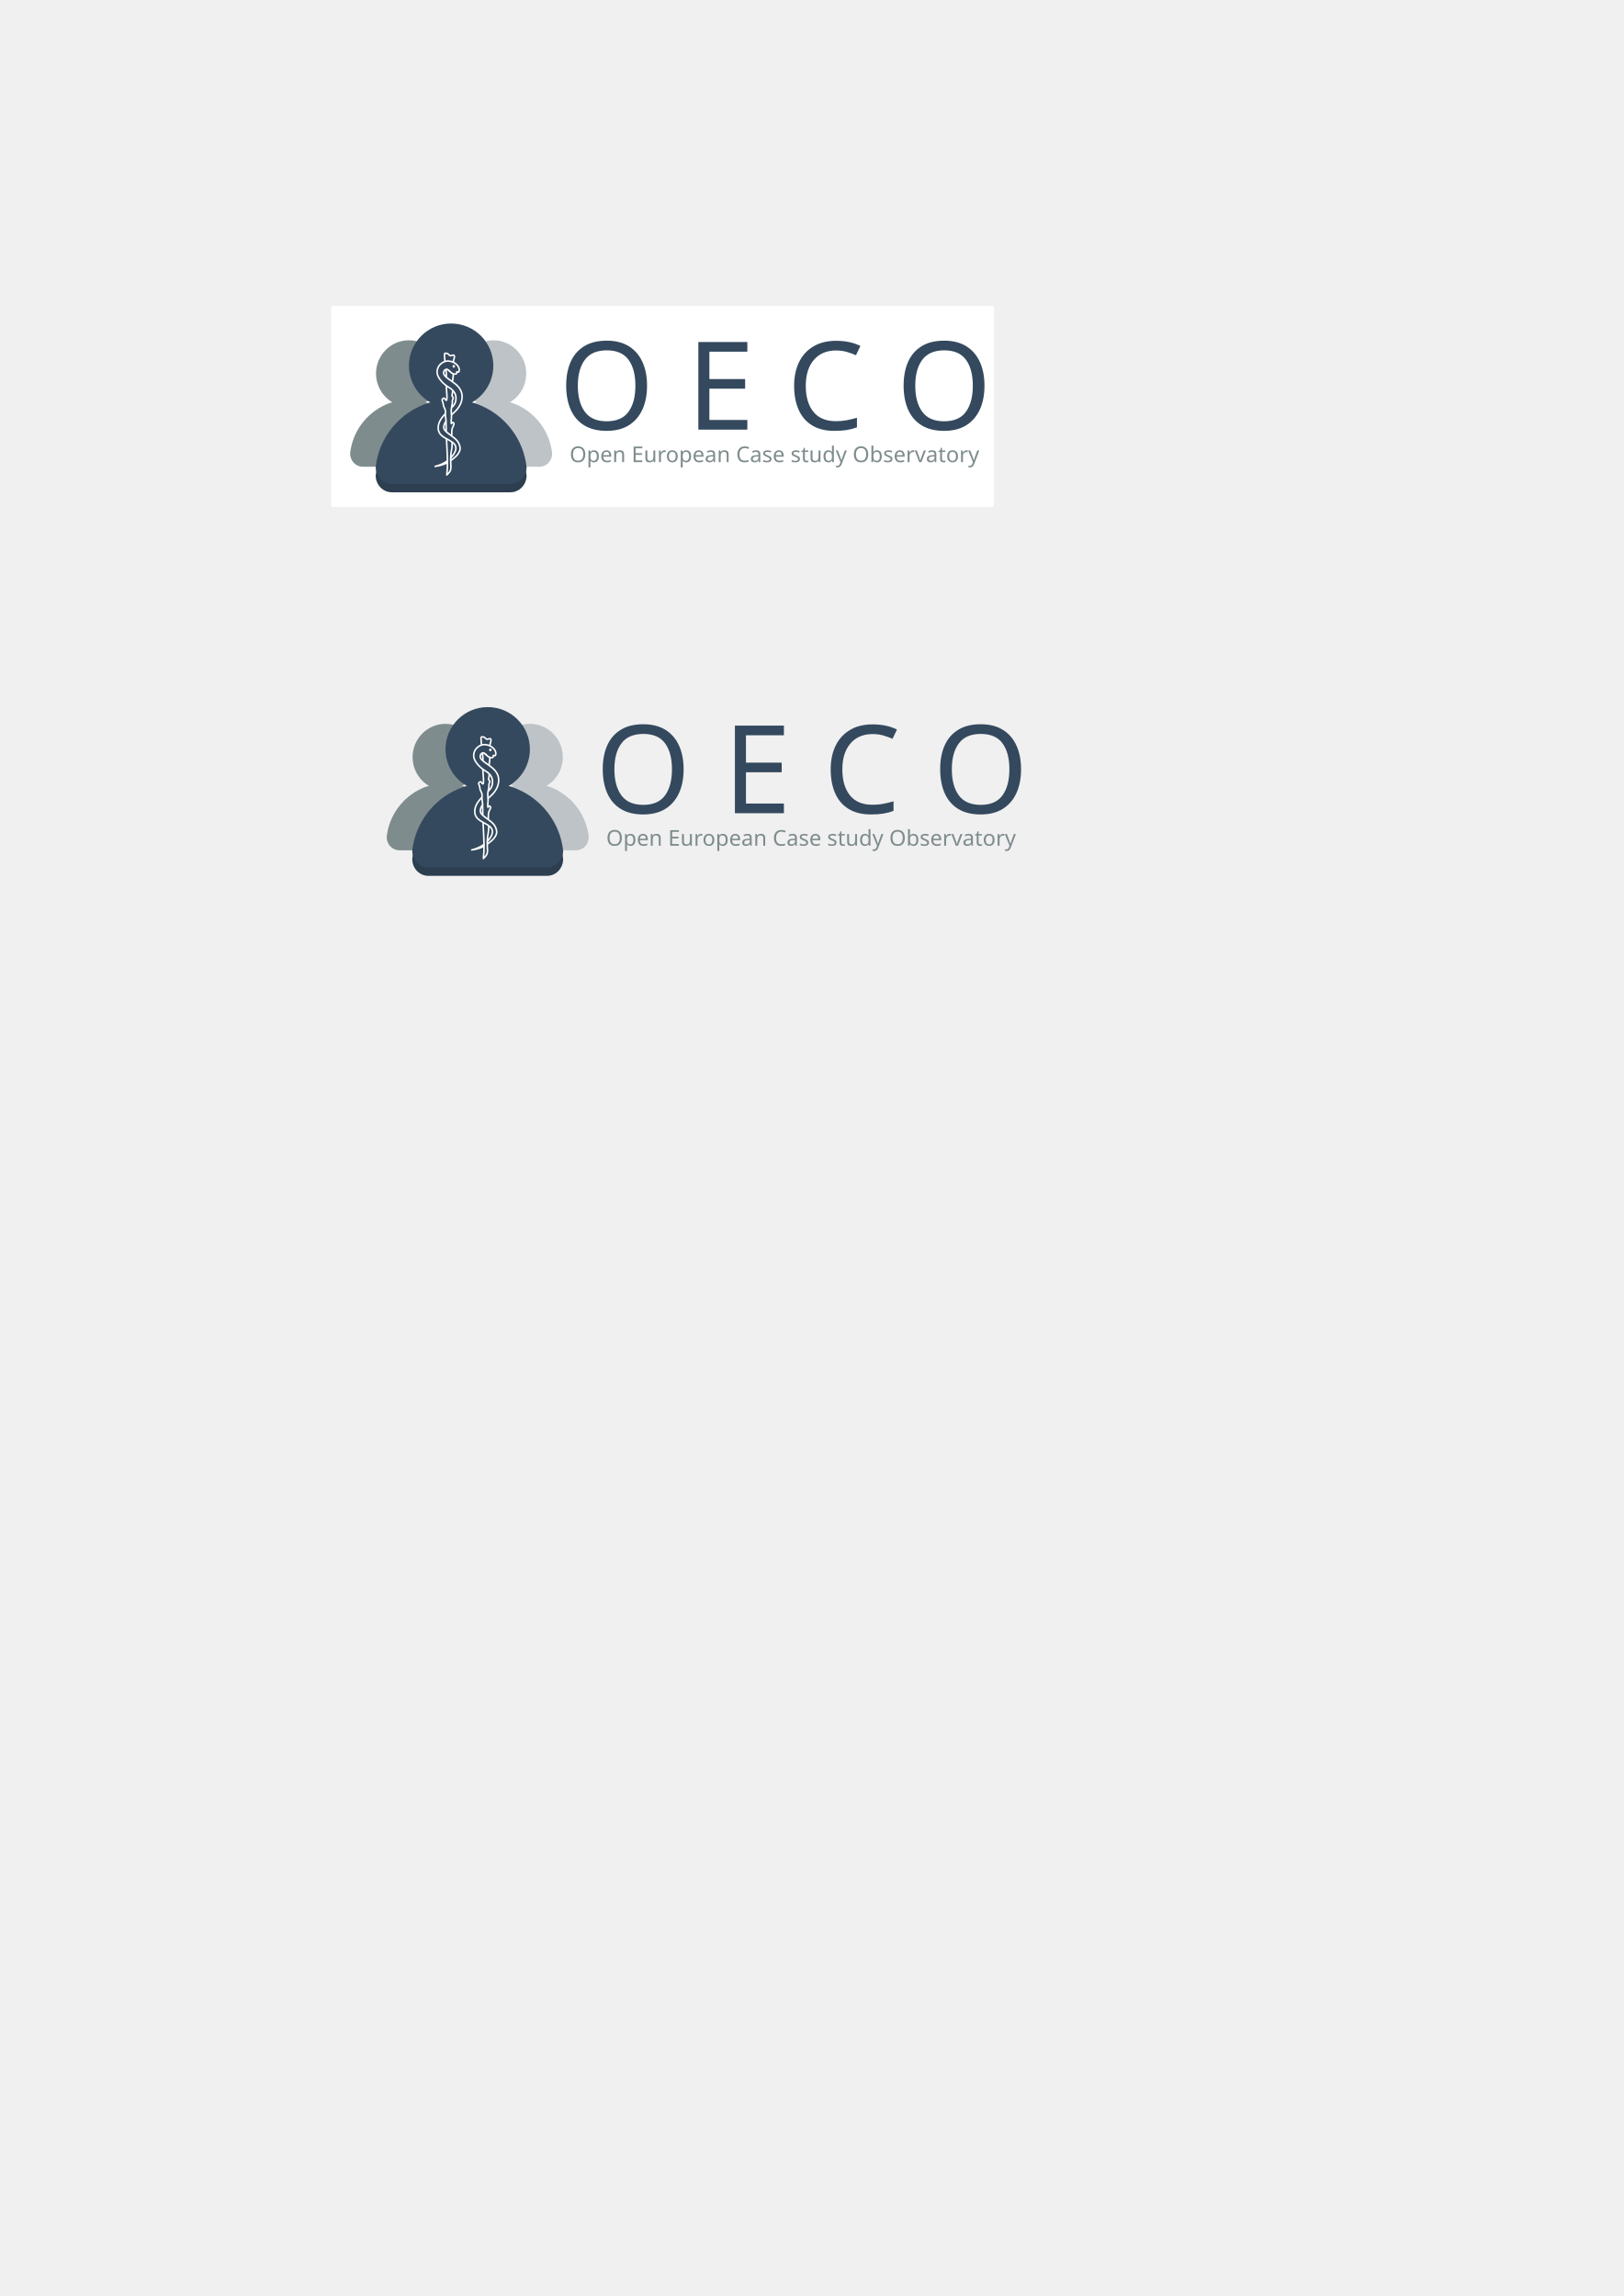
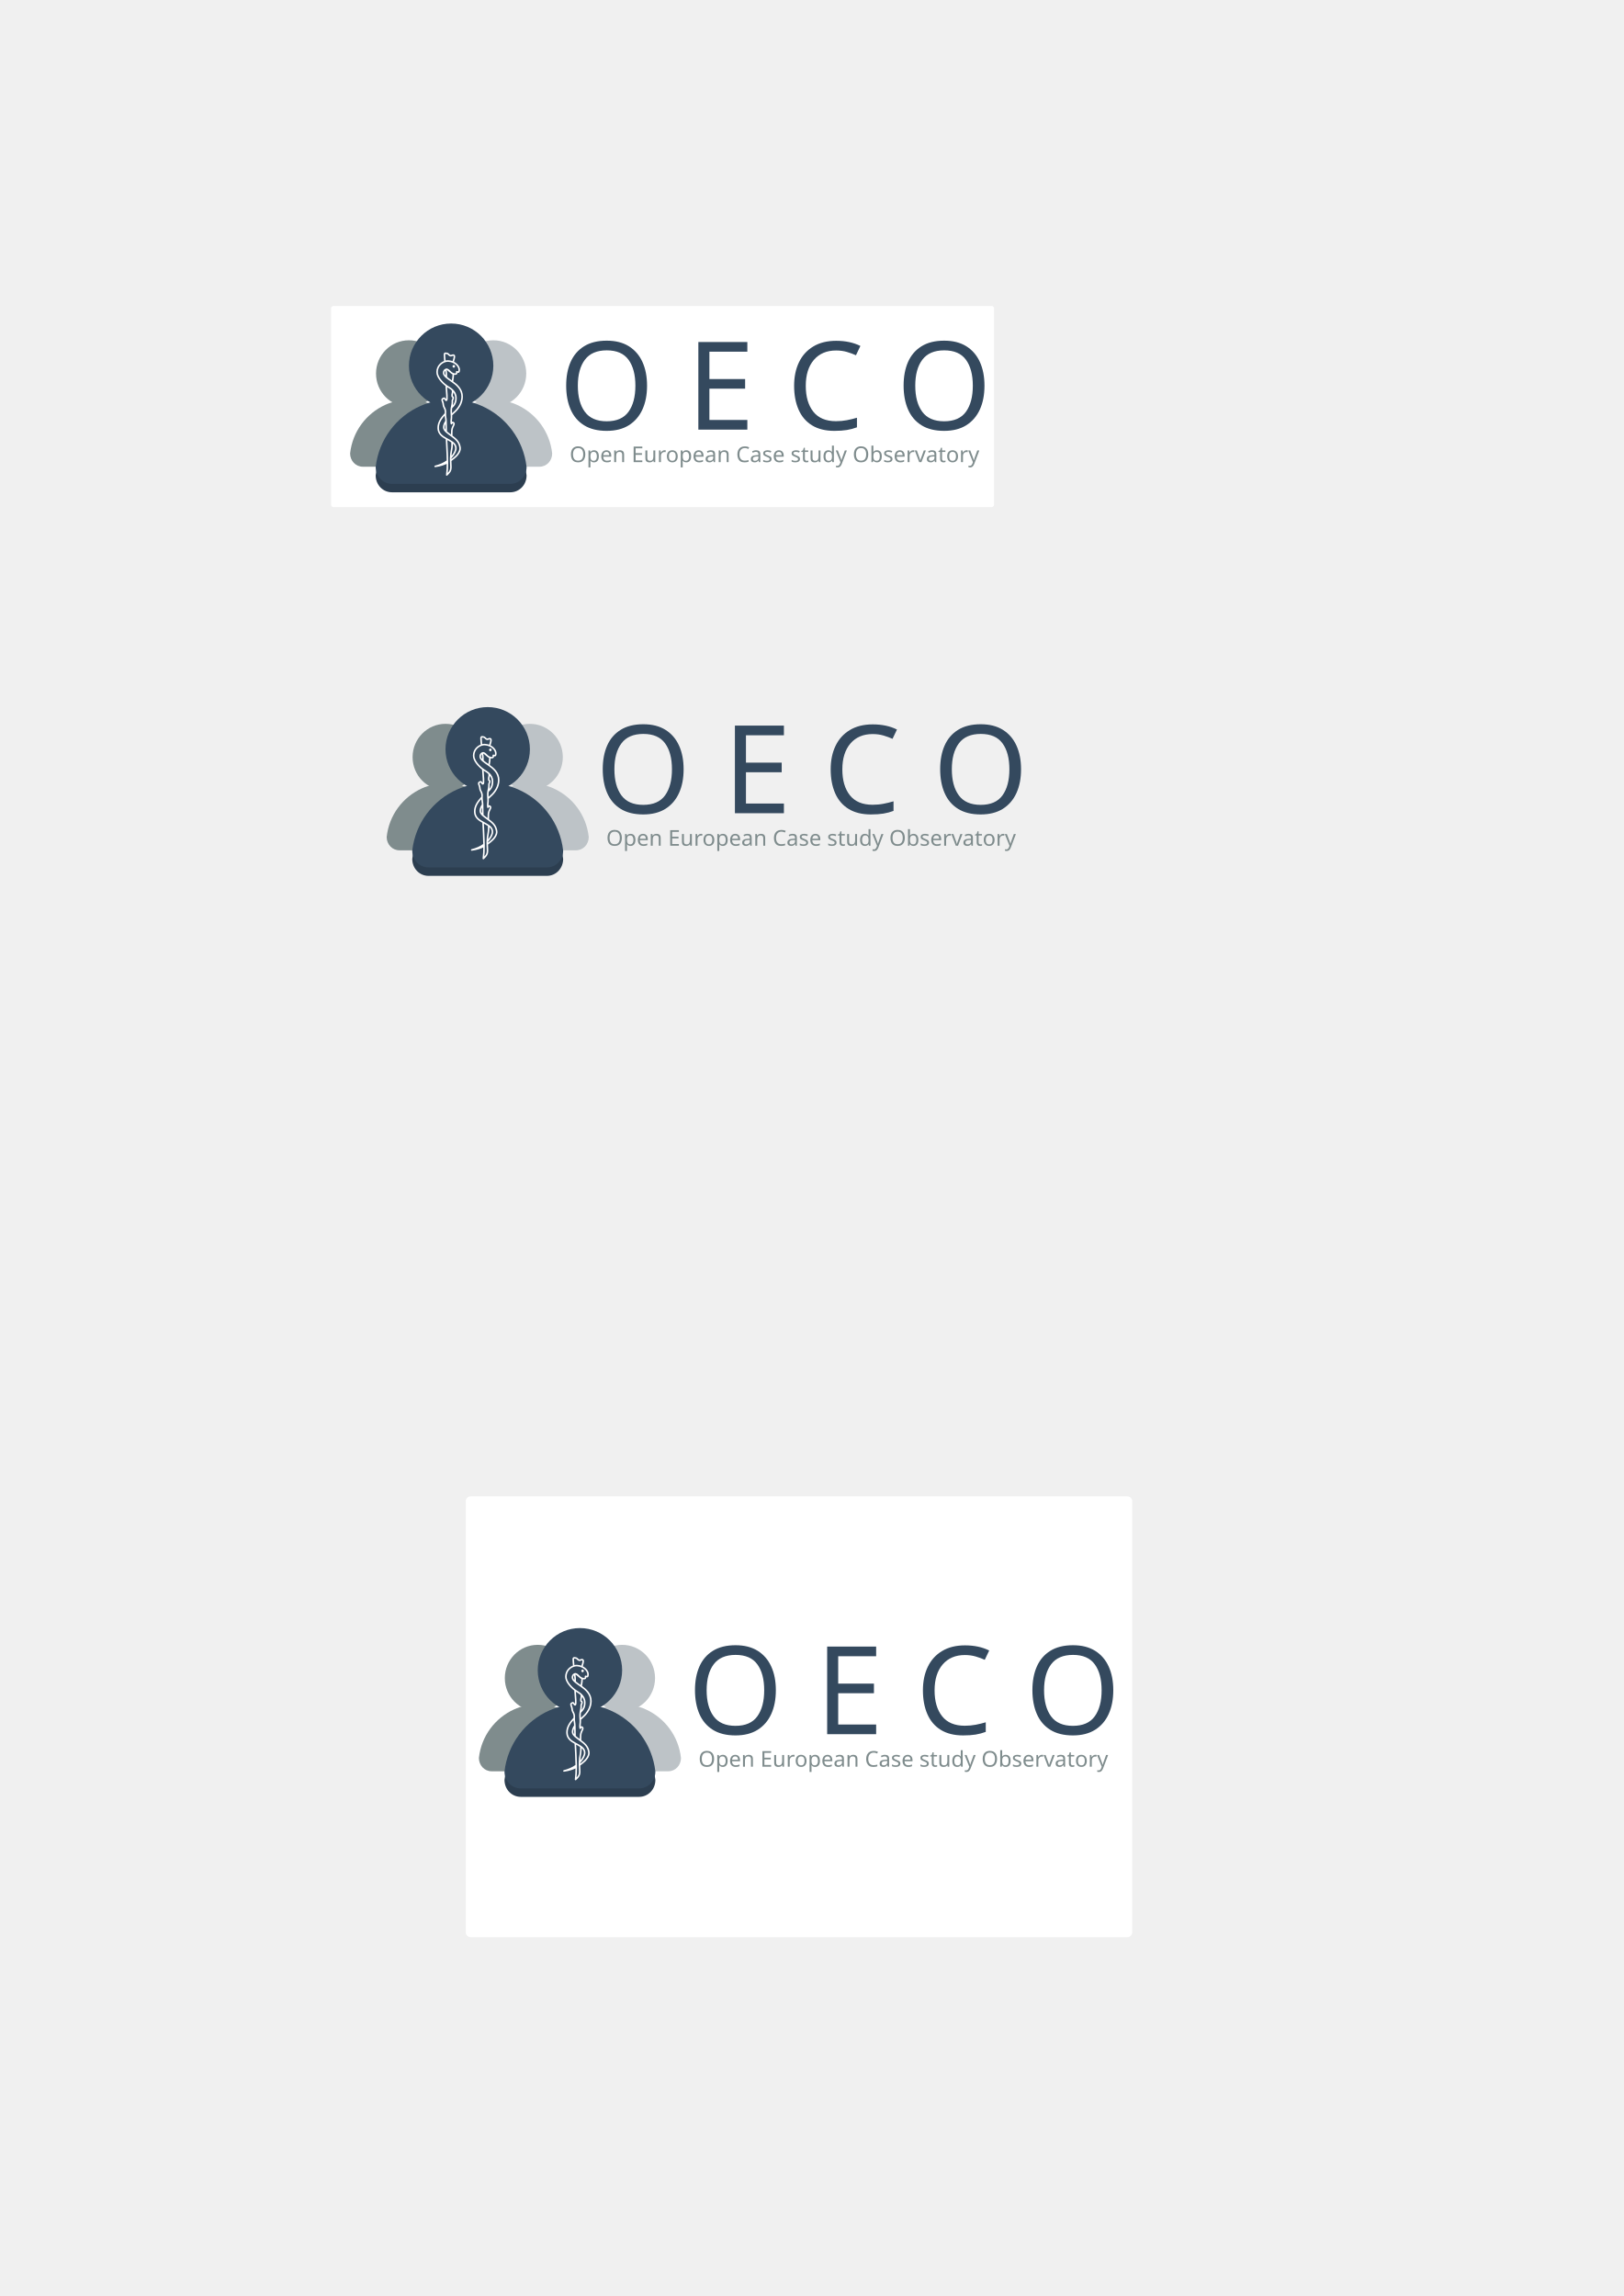
- <svg xmlns="http://www.w3.org/2000/svg" width="210mm" height="297mm" viewBox="0 0 744.094 1052.362" id="svg2" version="1.1">
+ <svg xmlns="http://www.w3.org/2000/svg" version="1.1" id="svg2" viewBox="0 0 744.094 1052.362" height="297mm" width="210mm">
  <defs id="defs4">
-     <rect x="-26.318" y="7.382" width="559.775" height="274.104" id="rect878" />
-     <marker orient="auto" refY="0.0" refX="0.0" id="Arrow2Mstart" style="overflow:visible">
-       <path id="path4168" style="fill-rule:evenodd;stroke-width:0.625;stroke-linejoin:round;stroke:#000000;stroke-opacity:1;fill:#000000;fill-opacity:1" d="M 8.719,4.034 L -2.207,0.016 L 8.719,-4.002 C 6.973,-1.63 6.983,1.616 8.719,4.034 z " transform="scale(0.6) translate(0,0)" />
+     <rect id="rect878" height="274.104" width="559.775" y="7.382" x="-26.318" />
+     <marker style="overflow:visible" id="Arrow2Mstart" refX="0.0" refY="0.0" orient="auto">
+       <path transform="scale(0.6) translate(0,0)" d="M 8.719,4.034 L -2.207,0.016 L 8.719,-4.002 C 6.973,-1.63 6.983,1.616 8.719,4.034 z " style="fill-rule:evenodd;stroke-width:0.625;stroke-linejoin:round;stroke:#000000;stroke-opacity:1;fill:#000000;fill-opacity:1" id="path4168" />
    </marker>
-     <marker orient="auto" refY="0.0" refX="0.0" id="Arrow2Mend" style="overflow:visible;">
-       <path id="path4171" style="fill-rule:evenodd;stroke-width:0.625;stroke-linejoin:round;stroke:#000000;stroke-opacity:1;fill:#000000;fill-opacity:1" d="M 8.719,4.034 L -2.207,0.016 L 8.719,-4.002 C 6.973,-1.63 6.983,1.616 8.719,4.034 z " transform="scale(0.6) rotate(180) translate(0,0)" />
+     <marker style="overflow:visible;" id="Arrow2Mend" refX="0.0" refY="0.0" orient="auto">
+       <path transform="scale(0.6) rotate(180) translate(0,0)" d="M 8.719,4.034 L -2.207,0.016 L 8.719,-4.002 C 6.973,-1.63 6.983,1.616 8.719,4.034 z " style="fill-rule:evenodd;stroke-width:0.625;stroke-linejoin:round;stroke:#000000;stroke-opacity:1;fill:#000000;fill-opacity:1" id="path4171" />
    </marker>
  </defs>
  <g id="layer1">
-     <rect style="fill:#ffffff;stroke:#ffffff;stroke-width:2.16;stroke-linecap:round;stroke-linejoin:round" id="rect874" width="301.642" height="89.996" x="152.8" y="141.332" ry="0" rx="0" />
-     <g id="g4943" transform="matrix(3.868088,0,0,3.868088,160.3242,-3837.395)">
-       <g id="g4945" transform="matrix(0.77981,0,0,0.78862,2.9634,174.84)" style="fill:#bdc3c7">
-         <path id="path4947" transform="translate(6,1088.4)" d="M 17,4 A 5,5 0 1 1 7,4 5,5 0 1 1 17,4 Z" />
-         <path id="path4949" d="m 18,1096.4 c -1.277,0 -2.494,0.2 -3.594,0.7 -2.885,1.3 -4.978,4 -5.343,7.3 0,1.1 0.833,2 1.938,2 h 14 c 1.105,0 1.938,-0.9 1.938,-2 -0.366,-3.3 -2.459,-6 -5.344,-7.3 -1.1,-0.5 -2.317,-0.7 -3.594,-0.7 z" />
+     <rect ry="1.861" y="686.238" x="213.839" height="201.276" width="304.623" id="rect928" style="fill:#ffffff;fill-opacity:1;stroke:#ffffff;stroke-width:0.79;stroke-linecap:round;stroke-linejoin:round" />
+     <rect rx="0" ry="0" y="141.332" x="152.8" height="89.996" width="301.642" id="rect874" style="fill:#ffffff;stroke:#ffffff;stroke-width:2.16;stroke-linecap:round;stroke-linejoin:round" />
+     <g transform="matrix(3.868088,0,0,3.868088,160.3242,-3837.395)" id="g4943">
+       <g style="fill:#bdc3c7" transform="matrix(0.77981,0,0,0.78862,2.9634,174.84)" id="g4945">
+         <path d="M 17,4 A 5,5 0 1 1 7,4 5,5 0 1 1 17,4 Z" transform="translate(6,1088.4)" id="path4947" />
+         <path d="m 18,1096.4 c -1.277,0 -2.494,0.2 -3.594,0.7 -2.885,1.3 -4.978,4 -5.343,7.3 0,1.1 0.833,2 1.938,2 h 14 c 1.105,0 1.938,-0.9 1.938,-2 -0.366,-3.3 -2.459,-6 -5.344,-7.3 -1.1,-0.5 -2.317,-0.7 -3.594,-0.7 z" id="path4949" />
      </g>
-       <g id="g4951" transform="matrix(0.77981,0,0,0.78862,-7.0366,174.84)" style="fill:#7f8c8d">
-         <path id="path4953" transform="translate(6,1088.4)" d="M 17,4 A 5,5 0 1 1 7,4 5,5 0 1 1 17,4 Z" />
-         <path id="path4955" d="m 18,1096.4 c -1.277,0 -2.494,0.2 -3.594,0.7 -2.885,1.3 -4.978,4 -5.343,7.3 0,1.1 0.833,2 1.938,2 h 14 c 1.105,0 1.938,-0.9 1.938,-2 -0.366,-3.3 -2.459,-6 -5.344,-7.3 -1.1,-0.5 -2.317,-0.7 -3.594,-0.7 z" />
+       <g style="fill:#7f8c8d" transform="matrix(0.77981,0,0,0.78862,-7.0366,174.84)" id="g4951">
+         <path d="M 17,4 A 5,5 0 1 1 7,4 5,5 0 1 1 17,4 Z" transform="translate(6,1088.4)" id="path4953" />
+         <path d="m 18,1096.4 c -1.277,0 -2.494,0.2 -3.594,0.7 -2.885,1.3 -4.978,4 -5.343,7.3 0,1.1 0.833,2 1.938,2 h 14 c 1.105,0 1.938,-0.9 1.938,-2 -0.366,-3.3 -2.459,-6 -5.344,-7.3 -1.1,-0.5 -2.317,-0.7 -3.594,-0.7 z" id="path4955" />
      </g>
-       <path id="path4957" d="m 8.406,1041.1 c -2.886,1.3 -4.978,4 -5.344,7.3 0,1.1 0.833,2 1.938,2 h 14 c 1.105,0 1.938,-0.9 1.938,-2 -0.366,-3.3 -2.459,-6 -5.344,-7.3 -0.649,1.3 -2.011,2.3 -3.594,2.3 -1.583,0 -2.945,-1 -3.594,-2.3 z" style="fill:#2c3e50" />
-       <path id="path4959" transform="translate(0,1031.4)" d="M 17,4 A 5,5 0 1 1 7,4 5,5 0 1 1 17,4 Z" style="fill:#34495e" />
-       <path id="path4961" transform="translate(0,1028.4)" d="m 12,11 c -1.277,0 -2.494,0.269 -3.594,0.75 -2.886,1.262 -4.978,3.997 -5.344,7.25 0,1.105 0.833,2 1.938,2 h 14 c 1.105,0 1.938,-0.895 1.938,-2 C 20.572,15.747 18.479,13.012 15.594,11.75 14.494,11.269 13.277,11 12,11 Z" style="fill:#34495e" />
+       <path style="fill:#2c3e50" d="m 8.406,1041.1 c -2.886,1.3 -4.978,4 -5.344,7.3 0,1.1 0.833,2 1.938,2 h 14 c 1.105,0 1.938,-0.9 1.938,-2 -0.366,-3.3 -2.459,-6 -5.344,-7.3 -0.649,1.3 -2.011,2.3 -3.594,2.3 -1.583,0 -2.945,-1 -3.594,-2.3 z" id="path4957" />
+       <path style="fill:#34495e" d="M 17,4 A 5,5 0 1 1 7,4 5,5 0 1 1 17,4 Z" transform="translate(0,1031.4)" id="path4959" />
+       <path style="fill:#34495e" d="m 12,11 c -1.277,0 -2.494,0.269 -3.594,0.75 -2.886,1.262 -4.978,3.997 -5.344,7.25 0,1.105 0.833,2 1.938,2 h 14 c 1.105,0 1.938,-0.895 1.938,-2 C 20.572,15.747 18.479,13.012 15.594,11.75 14.494,11.269 13.277,11 12,11 Z" transform="translate(0,1028.4)" id="path4961" />
    </g>
-     <text id="text1406" y="196.923" x="256.023" style="font-style:normal;font-weight:normal;font-size:56.25px;line-height:1.25;font-family:sans-serif;letter-spacing:0px;word-spacing:0px;fill:#34495e;fill-opacity:1;stroke:none;stroke-width:0.938" xml:space="preserve">
-       <tspan style="font-style:normal;font-variant:normal;font-weight:normal;font-stretch:normal;font-family:'Noto Sans';-inkscape-font-specification:'Noto Sans';fill:#34495e;fill-opacity:1;stroke-width:0.938" y="196.923" x="256.023" id="tspan1404">O E C O</tspan>
+     <text xml:space="preserve" style="font-style:normal;font-weight:normal;font-size:56.25px;line-height:1.25;font-family:sans-serif;letter-spacing:0px;word-spacing:0px;fill:#34495e;fill-opacity:1;stroke:none;stroke-width:0.938" x="256.023" y="196.923" id="text1406">
+       <tspan id="tspan1404" x="256.023" y="196.923" style="font-style:normal;font-variant:normal;font-weight:normal;font-stretch:normal;font-family:'Noto Sans';-inkscape-font-specification:'Noto Sans';fill:#34495e;fill-opacity:1;stroke-width:0.938">O E C O</tspan>
    </text>
-     <text id="text1410" y="211.829" x="261.028" style="font-style:normal;font-weight:normal;font-size:10px;line-height:1.25;font-family:sans-serif;letter-spacing:0px;word-spacing:0px;fill:#7f8c8d;fill-opacity:1;stroke:none;stroke-width:0.938" xml:space="preserve">
-       <tspan style="font-style:normal;font-variant:normal;font-weight:normal;font-stretch:normal;font-family:'Noto Sans';-inkscape-font-specification:'Noto Sans';fill:#7f8c8d;fill-opacity:1;stroke-width:0.938" y="211.829" x="261.028" id="tspan1408">Open European Case study Observatory</tspan>
+     <text xml:space="preserve" style="font-style:normal;font-weight:normal;font-size:10px;line-height:1.25;font-family:sans-serif;letter-spacing:0px;word-spacing:0px;fill:#7f8c8d;fill-opacity:1;stroke:none;stroke-width:0.938" x="261.028" y="211.829" id="text1410">
+       <tspan id="tspan1408" x="261.028" y="211.829" style="font-style:normal;font-variant:normal;font-weight:normal;font-stretch:normal;font-family:'Noto Sans';-inkscape-font-specification:'Noto Sans';fill:#7f8c8d;fill-opacity:1;stroke-width:0.938">Open European Case study Observatory</tspan>
    </text>
-     <g transform="translate(-57.56127,8.888029)" id="g1418">
-       <path d="m 261.876,160.421 c 0.17,1.197 0.304,2.424 0.25,3.629 0.67,0.579 1.547,1.179 2.506,1.842 0.087,0.06 0.175,0.123 0.264,0.185 0.023,-0.162 0.04,-0.326 0.069,-0.487 0.198,-1.092 0.322,-2.091 0.344,-3.141 -1.284,-0.18 -2.095,-2.418 -3.433,-2.027 z m 3.348,-3.302 c 0.124,-0.947 0.782,-2.027 0.517,-2.983 -0.495,-0.694 -1.225,0.134 -1.719,0 -0.975,-0.263 -0.721,-0.887 -1.774,-1.054 -0.911,-0.144 -1.164,-0.222 -0.943,1.885 0.066,0.632 0.113,1.237 0.159,1.837 0.534,-0.176 1.056,-0.254 1.505,-0.229 0.89,0.05 1.631,0.255 2.256,0.543 z m -2.611,45.207 c -1.672,1.257 -3.626,2.017 -5.633,2.548 2.484,-0.317 4.295,-1 5.642,-1.723 -2.8e-4,-0.273 -0.005,-0.549 -0.009,-0.825 z m 0.008,0.825 c 0.002,1.957 -0.081,3.854 -0.319,5.66 1.941,-1.83 2.052,-2.384 1.83,-5.601 -0.023,-0.329 -0.036,-0.65 -0.045,-0.967 -0.012,-0.401 -0.011,-0.795 -0.002,-1.185 0.034,-1.408 0.201,-2.764 0.491,-4.225 0.183,-0.923 0.194,-2.011 0.156,-3.116 -0.747,-0.542 -1.658,-0.999 -2.557,-1.493 0.07,1.543 0.153,3.101 0.239,4.721 0.097,1.825 0.176,3.624 0.199,5.381 0.004,0.276 0.008,0.552 0.009,0.825 z m -0.652,-19.048 c 0,0.011 0.001,0.021 0.001,0.032 0,1.674 0.029,3.275 0.079,4.856 0.585,0.541 1.371,1.109 2.306,1.798 0.081,0.06 0.163,0.123 0.245,0.186 -0.013,-0.331 -0.024,-0.656 -0.024,-0.962 0,-1.268 0.006,-2.001 0.416,-3.053 0.242,-0.621 1.304,-1.993 -0.033,-2.256 -0.151,0.251 -0.419,0.362 -0.554,0.615 -0.287,-1.046 0.151,-2.465 0.061,-3.568 -0.013,-0.157 -0.026,-0.311 -0.038,-0.464 -0.09,-1.116 -0.153,-2.141 0.031,-3.259 0.003,-0.016 0.004,-0.032 0.007,-0.048 0.18,-1.049 0.499,-1.885 0.391,-3.161 -0.037,-0.435 0.441,-0.776 0.386,-1.386 -0.07,-0.773 -0.61,0 -0.504,-1.386 0.031,-0.405 0.249,-0.9 0.252,-1.331 0.002,-0.273 -0.038,-0.55 -0.081,-0.826 -0.722,-0.69 -1.546,-1.169 -2.162,-1.558 -0.227,-0.144 -0.464,-0.308 -0.703,-0.486 0.155,3.257 0.701,6.586 0.038,6.752 -0.523,-0.098 -0.446,-0.814 -0.998,-0.998 -1.275,0.388 -0.971,0.921 -0.61,1.83 0.327,0.823 0.111,1.497 0.61,2.384 0.356,0.633 0.776,1.442 0.609,2.781 -0.004,0.03 -0.003,0.06 -0.006,0.09 -0.111,1.108 0.276,2.21 0.283,3.419 z m 2.939,-14.214 c 0.881,0.843 1.609,2.003 1.609,3.71 0,2.219 -0.908,3.36 -2.058,4.428 -0.184,1.118 -0.121,2.142 -0.031,3.259 0.516,-0.494 1.012,-0.938 1.424,-1.31 1.719,-1.553 3.447,-4.048 3.493,-6.987 0.053,-3.406 -2.343,-5.434 -4.449,-6.913 -0.088,-0.062 -0.177,-0.125 -0.264,-0.185 -0.958,-0.663 -1.835,-1.263 -2.504,-1.842 -0.728,-0.631 -1.209,-1.237 -1.267,-1.873 -0.065,-0.713 0.31,-1.51 1.015,-1.755 0.115,-0.04 0.239,-0.067 0.371,-0.075 0.59,-0.035 1.703,1.624 3.062,2.102 0.299,0.105 0.611,0.156 0.931,0.116 0.605,-0.076 0.626,-0.113 0.626,-1.055 0.61,0.055 1.089,0.644 1.148,-0.886 0.034,-0.865 -0.652,-2.52 -2.79,-3.505 -0.624,-0.288 -1.366,-0.493 -2.256,-0.543 -0.449,-0.025 -0.97,0.053 -1.505,0.229 -1.709,0.563 -3.555,2.156 -3.597,4.817 -0.035,2.226 2.199,4.757 4.177,6.224 0.239,0.177 0.476,0.342 0.703,0.486 0.615,0.389 1.44,0.868 2.162,1.558 z m -0.176,23.827 c 3.27,2.219 1.277,5.158 -0.646,7.342 -0.009,0.39 -0.01,0.783 0.002,1.185 0.671,-0.476 1.166,-0.908 1.543,-1.195 1.164,-0.887 3.036,-2.909 2.772,-4.769 -0.402,-2.854 -2.19,-4.094 -4.048,-5.49 -0.934,-0.689 -1.721,-1.257 -2.306,-1.798 -0.734,-0.679 -1.149,-1.313 -1.132,-2.084 0.02,-0.935 0.443,-1.891 1.052,-2.805 -0.007,-1.209 -0.394,-2.31 -0.283,-3.419 -1.848,1.975 -3.398,4.097 -3.32,6.722 0.076,2.558 1.911,3.773 3.809,4.817 0.899,0.494 1.81,0.952 2.557,1.493 z" style="fill:none;stroke:#ffffff;stroke-width:0.707;stroke-linecap:round;stroke-linejoin:round;stroke-opacity:1" id="trace" />
-       <ellipse style="fill:#ffffff;stroke-width:0.141" cx="265.519" cy="159.015" rx="0.582" ry="0.615" id="eye" />
+     <g id="g1418" transform="translate(-57.56127,8.888029)">
+       <path id="trace" style="fill:none;stroke:#ffffff;stroke-width:0.707;stroke-linecap:round;stroke-linejoin:round;stroke-opacity:1" d="m 261.876,160.421 c 0.17,1.197 0.304,2.424 0.25,3.629 0.67,0.579 1.547,1.179 2.506,1.842 0.087,0.06 0.175,0.123 0.264,0.185 0.023,-0.162 0.04,-0.326 0.069,-0.487 0.198,-1.092 0.322,-2.091 0.344,-3.141 -1.284,-0.18 -2.095,-2.418 -3.433,-2.027 z m 3.348,-3.302 c 0.124,-0.947 0.782,-2.027 0.517,-2.983 -0.495,-0.694 -1.225,0.134 -1.719,0 -0.975,-0.263 -0.721,-0.887 -1.774,-1.054 -0.911,-0.144 -1.164,-0.222 -0.943,1.885 0.066,0.632 0.113,1.237 0.159,1.837 0.534,-0.176 1.056,-0.254 1.505,-0.229 0.89,0.05 1.631,0.255 2.256,0.543 z m -2.611,45.207 c -1.672,1.257 -3.626,2.017 -5.633,2.548 2.484,-0.317 4.295,-1 5.642,-1.723 -2.8e-4,-0.273 -0.005,-0.549 -0.009,-0.825 z m 0.008,0.825 c 0.002,1.957 -0.081,3.854 -0.319,5.66 1.941,-1.83 2.052,-2.384 1.83,-5.601 -0.023,-0.329 -0.036,-0.65 -0.045,-0.967 -0.012,-0.401 -0.011,-0.795 -0.002,-1.185 0.034,-1.408 0.201,-2.764 0.491,-4.225 0.183,-0.923 0.194,-2.011 0.156,-3.116 -0.747,-0.542 -1.658,-0.999 -2.557,-1.493 0.07,1.543 0.153,3.101 0.239,4.721 0.097,1.825 0.176,3.624 0.199,5.381 0.004,0.276 0.008,0.552 0.009,0.825 z m -0.652,-19.048 c 0,0.011 0.001,0.021 0.001,0.032 0,1.674 0.029,3.275 0.079,4.856 0.585,0.541 1.371,1.109 2.306,1.798 0.081,0.06 0.163,0.123 0.245,0.186 -0.013,-0.331 -0.024,-0.656 -0.024,-0.962 0,-1.268 0.006,-2.001 0.416,-3.053 0.242,-0.621 1.304,-1.993 -0.033,-2.256 -0.151,0.251 -0.419,0.362 -0.554,0.615 -0.287,-1.046 0.151,-2.465 0.061,-3.568 -0.013,-0.157 -0.026,-0.311 -0.038,-0.464 -0.09,-1.116 -0.153,-2.141 0.031,-3.259 0.003,-0.016 0.004,-0.032 0.007,-0.048 0.18,-1.049 0.499,-1.885 0.391,-3.161 -0.037,-0.435 0.441,-0.776 0.386,-1.386 -0.07,-0.773 -0.61,0 -0.504,-1.386 0.031,-0.405 0.249,-0.9 0.252,-1.331 0.002,-0.273 -0.038,-0.55 -0.081,-0.826 -0.722,-0.69 -1.546,-1.169 -2.162,-1.558 -0.227,-0.144 -0.464,-0.308 -0.703,-0.486 0.155,3.257 0.701,6.586 0.038,6.752 -0.523,-0.098 -0.446,-0.814 -0.998,-0.998 -1.275,0.388 -0.971,0.921 -0.61,1.83 0.327,0.823 0.111,1.497 0.61,2.384 0.356,0.633 0.776,1.442 0.609,2.781 -0.004,0.03 -0.003,0.06 -0.006,0.09 -0.111,1.108 0.276,2.21 0.283,3.419 z m 2.939,-14.214 c 0.881,0.843 1.609,2.003 1.609,3.71 0,2.219 -0.908,3.36 -2.058,4.428 -0.184,1.118 -0.121,2.142 -0.031,3.259 0.516,-0.494 1.012,-0.938 1.424,-1.31 1.719,-1.553 3.447,-4.048 3.493,-6.987 0.053,-3.406 -2.343,-5.434 -4.449,-6.913 -0.088,-0.062 -0.177,-0.125 -0.264,-0.185 -0.958,-0.663 -1.835,-1.263 -2.504,-1.842 -0.728,-0.631 -1.209,-1.237 -1.267,-1.873 -0.065,-0.713 0.31,-1.51 1.015,-1.755 0.115,-0.04 0.239,-0.067 0.371,-0.075 0.59,-0.035 1.703,1.624 3.062,2.102 0.299,0.105 0.611,0.156 0.931,0.116 0.605,-0.076 0.626,-0.113 0.626,-1.055 0.61,0.055 1.089,0.644 1.148,-0.886 0.034,-0.865 -0.652,-2.52 -2.79,-3.505 -0.624,-0.288 -1.366,-0.493 -2.256,-0.543 -0.449,-0.025 -0.97,0.053 -1.505,0.229 -1.709,0.563 -3.555,2.156 -3.597,4.817 -0.035,2.226 2.199,4.757 4.177,6.224 0.239,0.177 0.476,0.342 0.703,0.486 0.615,0.389 1.44,0.868 2.162,1.558 z m -0.176,23.827 c 3.27,2.219 1.277,5.158 -0.646,7.342 -0.009,0.39 -0.01,0.783 0.002,1.185 0.671,-0.476 1.166,-0.908 1.543,-1.195 1.164,-0.887 3.036,-2.909 2.772,-4.769 -0.402,-2.854 -2.19,-4.094 -4.048,-5.49 -0.934,-0.689 -1.721,-1.257 -2.306,-1.798 -0.734,-0.679 -1.149,-1.313 -1.132,-2.084 0.02,-0.935 0.443,-1.891 1.052,-2.805 -0.007,-1.209 -0.394,-2.31 -0.283,-3.419 -1.848,1.975 -3.398,4.097 -3.32,6.722 0.076,2.558 1.911,3.773 3.809,4.817 0.899,0.494 1.81,0.952 2.557,1.493 z" />
+       <ellipse id="eye" ry="0.615" rx="0.582" cy="159.015" cx="265.519" style="fill:#ffffff;stroke-width:0.141" />
    </g>
-     <text xml:space="preserve" id="text876" style="fill:black;fill-opacity:1;stroke:none;font-family:sans-serif;font-style:normal;font-weight:normal;font-size:37.5px;line-height:1.25;letter-spacing:0px;word-spacing:0px;shape-inside:url(#rect878);white-space:pre;" />
-     <g transform="matrix(3.868088,0,0,3.868088,177.0841,-3661.587)" id="g895">
-       <g style="fill:#bdc3c7" transform="matrix(0.77981,0,0,0.78862,2.9634,174.84)" id="g881">
-         <path d="M 17,4 A 5,5 0 1 1 7,4 5,5 0 1 1 17,4 Z" transform="translate(6,1088.4)" id="path877" />
-         <path d="m 18,1096.4 c -1.277,0 -2.494,0.2 -3.594,0.7 -2.885,1.3 -4.978,4 -5.343,7.3 0,1.1 0.833,2 1.938,2 h 14 c 1.105,0 1.938,-0.9 1.938,-2 -0.366,-3.3 -2.459,-6 -5.344,-7.3 -1.1,-0.5 -2.317,-0.7 -3.594,-0.7 z" id="path879" />
+     <text style="fill:black;fill-opacity:1;stroke:none;font-family:sans-serif;font-style:normal;font-weight:normal;font-size:37.5px;line-height:1.25;letter-spacing:0px;word-spacing:0px;shape-inside:url(#rect878);white-space:pre;" id="text876" xml:space="preserve" />
+     <g id="g895" transform="matrix(3.868088,0,0,3.868088,177.0841,-3661.587)">
+       <g id="g881" transform="matrix(0.77981,0,0,0.78862,2.9634,174.84)" style="fill:#bdc3c7">
+         <path id="path877" transform="translate(6,1088.4)" d="M 17,4 A 5,5 0 1 1 7,4 5,5 0 1 1 17,4 Z" />
+         <path id="path879" d="m 18,1096.4 c -1.277,0 -2.494,0.2 -3.594,0.7 -2.885,1.3 -4.978,4 -5.343,7.3 0,1.1 0.833,2 1.938,2 h 14 c 1.105,0 1.938,-0.9 1.938,-2 -0.366,-3.3 -2.459,-6 -5.344,-7.3 -1.1,-0.5 -2.317,-0.7 -3.594,-0.7 z" />
      </g>
-       <g style="fill:#7f8c8d" transform="matrix(0.77981,0,0,0.78862,-7.0366,174.84)" id="g887">
-         <path d="M 17,4 A 5,5 0 1 1 7,4 5,5 0 1 1 17,4 Z" transform="translate(6,1088.4)" id="path883" />
-         <path d="m 18,1096.4 c -1.277,0 -2.494,0.2 -3.594,0.7 -2.885,1.3 -4.978,4 -5.343,7.3 0,1.1 0.833,2 1.938,2 h 14 c 1.105,0 1.938,-0.9 1.938,-2 -0.366,-3.3 -2.459,-6 -5.344,-7.3 -1.1,-0.5 -2.317,-0.7 -3.594,-0.7 z" id="path885" />
+       <g id="g887" transform="matrix(0.77981,0,0,0.78862,-7.0366,174.84)" style="fill:#7f8c8d">
+         <path id="path883" transform="translate(6,1088.4)" d="M 17,4 A 5,5 0 1 1 7,4 5,5 0 1 1 17,4 Z" />
+         <path id="path885" d="m 18,1096.4 c -1.277,0 -2.494,0.2 -3.594,0.7 -2.885,1.3 -4.978,4 -5.343,7.3 0,1.1 0.833,2 1.938,2 h 14 c 1.105,0 1.938,-0.9 1.938,-2 -0.366,-3.3 -2.459,-6 -5.344,-7.3 -1.1,-0.5 -2.317,-0.7 -3.594,-0.7 z" />
      </g>
-       <path style="fill:#2c3e50" d="m 8.406,1041.1 c -2.886,1.3 -4.978,4 -5.344,7.3 0,1.1 0.833,2 1.938,2 h 14 c 1.105,0 1.938,-0.9 1.938,-2 -0.366,-3.3 -2.459,-6 -5.344,-7.3 -0.649,1.3 -2.011,2.3 -3.594,2.3 -1.583,0 -2.945,-1 -3.594,-2.3 z" id="path889" />
-       <path style="fill:#34495e" d="M 17,4 A 5,5 0 1 1 7,4 5,5 0 1 1 17,4 Z" transform="translate(0,1031.4)" id="path891" />
-       <path style="fill:#34495e" d="m 12,11 c -1.277,0 -2.494,0.269 -3.594,0.75 -2.886,1.262 -4.978,3.997 -5.344,7.25 0,1.105 0.833,2 1.938,2 h 14 c 1.105,0 1.938,-0.895 1.938,-2 C 20.572,15.747 18.479,13.012 15.594,11.75 14.494,11.269 13.277,11 12,11 Z" transform="translate(0,1028.4)" id="path893" />
+       <path id="path889" d="m 8.406,1041.1 c -2.886,1.3 -4.978,4 -5.344,7.3 0,1.1 0.833,2 1.938,2 h 14 c 1.105,0 1.938,-0.9 1.938,-2 -0.366,-3.3 -2.459,-6 -5.344,-7.3 -0.649,1.3 -2.011,2.3 -3.594,2.3 -1.583,0 -2.945,-1 -3.594,-2.3 z" style="fill:#2c3e50" />
+       <path id="path891" transform="translate(0,1031.4)" d="M 17,4 A 5,5 0 1 1 7,4 5,5 0 1 1 17,4 Z" style="fill:#34495e" />
+       <path id="path893" transform="translate(0,1028.4)" d="m 12,11 c -1.277,0 -2.494,0.269 -3.594,0.75 -2.886,1.262 -4.978,3.997 -5.344,7.25 0,1.105 0.833,2 1.938,2 h 14 c 1.105,0 1.938,-0.895 1.938,-2 C 20.572,15.747 18.479,13.012 15.594,11.75 14.494,11.269 13.277,11 12,11 Z" style="fill:#34495e" />
    </g>
-     <text xml:space="preserve" style="font-style:normal;font-weight:normal;font-size:56.25px;line-height:1.25;font-family:sans-serif;letter-spacing:0px;word-spacing:0px;fill:#34495e;fill-opacity:1;stroke:none;stroke-width:0.938" x="272.783" y="372.731" id="text899">
-       <tspan id="tspan897" x="272.783" y="372.731" style="font-style:normal;font-variant:normal;font-weight:normal;font-stretch:normal;font-family:'Noto Sans';-inkscape-font-specification:'Noto Sans';fill:#34495e;fill-opacity:1;stroke-width:0.938">O E C O</tspan>
+     <text id="text899" y="372.731" x="272.783" style="font-style:normal;font-weight:normal;font-size:56.25px;line-height:1.25;font-family:sans-serif;letter-spacing:0px;word-spacing:0px;fill:#34495e;fill-opacity:1;stroke:none;stroke-width:0.938" xml:space="preserve">
+       <tspan style="font-style:normal;font-variant:normal;font-weight:normal;font-stretch:normal;font-family:'Noto Sans';-inkscape-font-specification:'Noto Sans';fill:#34495e;fill-opacity:1;stroke-width:0.938" y="372.731" x="272.783" id="tspan897">O E C O</tspan>
    </text>
-     <text xml:space="preserve" style="font-style:normal;font-weight:normal;font-size:10px;line-height:1.25;font-family:sans-serif;letter-spacing:0px;word-spacing:0px;fill:#7f8c8d;fill-opacity:1;stroke:none;stroke-width:0.938" x="277.788" y="387.637" id="text903">
-       <tspan id="tspan901" x="277.788" y="387.637" style="font-style:normal;font-variant:normal;font-weight:normal;font-stretch:normal;font-family:'Noto Sans';-inkscape-font-specification:'Noto Sans';fill:#7f8c8d;fill-opacity:1;stroke-width:0.938">Open European Case study Observatory</tspan>
+     <text id="text903" y="387.637" x="277.788" style="font-style:normal;font-weight:normal;font-size:10px;line-height:1.25;font-family:sans-serif;letter-spacing:0px;word-spacing:0px;fill:#7f8c8d;fill-opacity:1;stroke:none;stroke-width:0.938" xml:space="preserve">
+       <tspan style="font-style:normal;font-variant:normal;font-weight:normal;font-stretch:normal;font-family:'Noto Sans';-inkscape-font-specification:'Noto Sans';fill:#7f8c8d;fill-opacity:1;stroke-width:0.938" y="387.637" x="277.788" id="tspan901">Open European Case study Observatory</tspan>
    </text>
-     <g id="g909" transform="translate(-40.80138,184.6961)">
-       <path id="path905" style="fill:none;stroke:#ffffff;stroke-width:0.707;stroke-linecap:round;stroke-linejoin:round;stroke-opacity:1" d="m 261.876,160.421 c 0.17,1.197 0.304,2.424 0.25,3.629 0.67,0.579 1.547,1.179 2.506,1.842 0.087,0.06 0.175,0.123 0.264,0.185 0.023,-0.162 0.04,-0.326 0.069,-0.487 0.198,-1.092 0.322,-2.091 0.344,-3.141 -1.284,-0.18 -2.095,-2.418 -3.433,-2.027 z m 3.348,-3.302 c 0.124,-0.947 0.782,-2.027 0.517,-2.983 -0.495,-0.694 -1.225,0.134 -1.719,0 -0.975,-0.263 -0.721,-0.887 -1.774,-1.054 -0.911,-0.144 -1.164,-0.222 -0.943,1.885 0.066,0.632 0.113,1.237 0.159,1.837 0.534,-0.176 1.056,-0.254 1.505,-0.229 0.89,0.05 1.631,0.255 2.256,0.543 z m -2.611,45.207 c -1.672,1.257 -3.626,2.017 -5.633,2.548 2.484,-0.317 4.295,-1 5.642,-1.723 -2.8e-4,-0.273 -0.005,-0.549 -0.009,-0.825 z m 0.008,0.825 c 0.002,1.957 -0.081,3.854 -0.319,5.66 1.941,-1.83 2.052,-2.384 1.83,-5.601 -0.023,-0.329 -0.036,-0.65 -0.045,-0.967 -0.012,-0.401 -0.011,-0.795 -0.002,-1.185 0.034,-1.408 0.201,-2.764 0.491,-4.225 0.183,-0.923 0.194,-2.011 0.156,-3.116 -0.747,-0.542 -1.658,-0.999 -2.557,-1.493 0.07,1.543 0.153,3.101 0.239,4.721 0.097,1.825 0.176,3.624 0.199,5.381 0.004,0.276 0.008,0.552 0.009,0.825 z m -0.652,-19.048 c 0,0.011 0.001,0.021 0.001,0.032 0,1.674 0.029,3.275 0.079,4.856 0.585,0.541 1.371,1.109 2.306,1.798 0.081,0.06 0.163,0.123 0.245,0.186 -0.013,-0.331 -0.024,-0.656 -0.024,-0.962 0,-1.268 0.006,-2.001 0.416,-3.053 0.242,-0.621 1.304,-1.993 -0.033,-2.256 -0.151,0.251 -0.419,0.362 -0.554,0.615 -0.287,-1.046 0.151,-2.465 0.061,-3.568 -0.013,-0.157 -0.026,-0.311 -0.038,-0.464 -0.09,-1.116 -0.153,-2.141 0.031,-3.259 0.003,-0.016 0.004,-0.032 0.007,-0.048 0.18,-1.049 0.499,-1.885 0.391,-3.161 -0.037,-0.435 0.441,-0.776 0.386,-1.386 -0.07,-0.773 -0.61,0 -0.504,-1.386 0.031,-0.405 0.249,-0.9 0.252,-1.331 0.002,-0.273 -0.038,-0.55 -0.081,-0.826 -0.722,-0.69 -1.546,-1.169 -2.162,-1.558 -0.227,-0.144 -0.464,-0.308 -0.703,-0.486 0.155,3.257 0.701,6.586 0.038,6.752 -0.523,-0.098 -0.446,-0.814 -0.998,-0.998 -1.275,0.388 -0.971,0.921 -0.61,1.83 0.327,0.823 0.111,1.497 0.61,2.384 0.356,0.633 0.776,1.442 0.609,2.781 -0.004,0.03 -0.003,0.06 -0.006,0.09 -0.111,1.108 0.276,2.21 0.283,3.419 z m 2.939,-14.214 c 0.881,0.843 1.609,2.003 1.609,3.71 0,2.219 -0.908,3.36 -2.058,4.428 -0.184,1.118 -0.121,2.142 -0.031,3.259 0.516,-0.494 1.012,-0.938 1.424,-1.31 1.719,-1.553 3.447,-4.048 3.493,-6.987 0.053,-3.406 -2.343,-5.434 -4.449,-6.913 -0.088,-0.062 -0.177,-0.125 -0.264,-0.185 -0.958,-0.663 -1.835,-1.263 -2.504,-1.842 -0.728,-0.631 -1.209,-1.237 -1.267,-1.873 -0.065,-0.713 0.31,-1.51 1.015,-1.755 0.115,-0.04 0.239,-0.067 0.371,-0.075 0.59,-0.035 1.703,1.624 3.062,2.102 0.299,0.105 0.611,0.156 0.931,0.116 0.605,-0.076 0.626,-0.113 0.626,-1.055 0.61,0.055 1.089,0.644 1.148,-0.886 0.034,-0.865 -0.652,-2.52 -2.79,-3.505 -0.624,-0.288 -1.366,-0.493 -2.256,-0.543 -0.449,-0.025 -0.97,0.053 -1.505,0.229 -1.709,0.563 -3.555,2.156 -3.597,4.817 -0.035,2.226 2.199,4.757 4.177,6.224 0.239,0.177 0.476,0.342 0.703,0.486 0.615,0.389 1.44,0.868 2.162,1.558 z m -0.176,23.827 c 3.27,2.219 1.277,5.158 -0.646,7.342 -0.009,0.39 -0.01,0.783 0.002,1.185 0.671,-0.476 1.166,-0.908 1.543,-1.195 1.164,-0.887 3.036,-2.909 2.772,-4.769 -0.402,-2.854 -2.19,-4.094 -4.048,-5.49 -0.934,-0.689 -1.721,-1.257 -2.306,-1.798 -0.734,-0.679 -1.149,-1.313 -1.132,-2.084 0.02,-0.935 0.443,-1.891 1.052,-2.805 -0.007,-1.209 -0.394,-2.31 -0.283,-3.419 -1.848,1.975 -3.398,4.097 -3.32,6.722 0.076,2.558 1.911,3.773 3.809,4.817 0.899,0.494 1.81,0.952 2.557,1.493 z" />
-       <ellipse id="ellipse907" ry="0.615" rx="0.582" cy="159.015" cx="265.519" style="fill:#ffffff;stroke-width:0.141" />
+     <g transform="translate(-40.80138,184.6961)" id="g909">
+       <path d="m 261.876,160.421 c 0.17,1.197 0.304,2.424 0.25,3.629 0.67,0.579 1.547,1.179 2.506,1.842 0.087,0.06 0.175,0.123 0.264,0.185 0.023,-0.162 0.04,-0.326 0.069,-0.487 0.198,-1.092 0.322,-2.091 0.344,-3.141 -1.284,-0.18 -2.095,-2.418 -3.433,-2.027 z m 3.348,-3.302 c 0.124,-0.947 0.782,-2.027 0.517,-2.983 -0.495,-0.694 -1.225,0.134 -1.719,0 -0.975,-0.263 -0.721,-0.887 -1.774,-1.054 -0.911,-0.144 -1.164,-0.222 -0.943,1.885 0.066,0.632 0.113,1.237 0.159,1.837 0.534,-0.176 1.056,-0.254 1.505,-0.229 0.89,0.05 1.631,0.255 2.256,0.543 z m -2.611,45.207 c -1.672,1.257 -3.626,2.017 -5.633,2.548 2.484,-0.317 4.295,-1 5.642,-1.723 -2.8e-4,-0.273 -0.005,-0.549 -0.009,-0.825 z m 0.008,0.825 c 0.002,1.957 -0.081,3.854 -0.319,5.66 1.941,-1.83 2.052,-2.384 1.83,-5.601 -0.023,-0.329 -0.036,-0.65 -0.045,-0.967 -0.012,-0.401 -0.011,-0.795 -0.002,-1.185 0.034,-1.408 0.201,-2.764 0.491,-4.225 0.183,-0.923 0.194,-2.011 0.156,-3.116 -0.747,-0.542 -1.658,-0.999 -2.557,-1.493 0.07,1.543 0.153,3.101 0.239,4.721 0.097,1.825 0.176,3.624 0.199,5.381 0.004,0.276 0.008,0.552 0.009,0.825 z m -0.652,-19.048 c 0,0.011 0.001,0.021 0.001,0.032 0,1.674 0.029,3.275 0.079,4.856 0.585,0.541 1.371,1.109 2.306,1.798 0.081,0.06 0.163,0.123 0.245,0.186 -0.013,-0.331 -0.024,-0.656 -0.024,-0.962 0,-1.268 0.006,-2.001 0.416,-3.053 0.242,-0.621 1.304,-1.993 -0.033,-2.256 -0.151,0.251 -0.419,0.362 -0.554,0.615 -0.287,-1.046 0.151,-2.465 0.061,-3.568 -0.013,-0.157 -0.026,-0.311 -0.038,-0.464 -0.09,-1.116 -0.153,-2.141 0.031,-3.259 0.003,-0.016 0.004,-0.032 0.007,-0.048 0.18,-1.049 0.499,-1.885 0.391,-3.161 -0.037,-0.435 0.441,-0.776 0.386,-1.386 -0.07,-0.773 -0.61,0 -0.504,-1.386 0.031,-0.405 0.249,-0.9 0.252,-1.331 0.002,-0.273 -0.038,-0.55 -0.081,-0.826 -0.722,-0.69 -1.546,-1.169 -2.162,-1.558 -0.227,-0.144 -0.464,-0.308 -0.703,-0.486 0.155,3.257 0.701,6.586 0.038,6.752 -0.523,-0.098 -0.446,-0.814 -0.998,-0.998 -1.275,0.388 -0.971,0.921 -0.61,1.83 0.327,0.823 0.111,1.497 0.61,2.384 0.356,0.633 0.776,1.442 0.609,2.781 -0.004,0.03 -0.003,0.06 -0.006,0.09 -0.111,1.108 0.276,2.21 0.283,3.419 z m 2.939,-14.214 c 0.881,0.843 1.609,2.003 1.609,3.71 0,2.219 -0.908,3.36 -2.058,4.428 -0.184,1.118 -0.121,2.142 -0.031,3.259 0.516,-0.494 1.012,-0.938 1.424,-1.31 1.719,-1.553 3.447,-4.048 3.493,-6.987 0.053,-3.406 -2.343,-5.434 -4.449,-6.913 -0.088,-0.062 -0.177,-0.125 -0.264,-0.185 -0.958,-0.663 -1.835,-1.263 -2.504,-1.842 -0.728,-0.631 -1.209,-1.237 -1.267,-1.873 -0.065,-0.713 0.31,-1.51 1.015,-1.755 0.115,-0.04 0.239,-0.067 0.371,-0.075 0.59,-0.035 1.703,1.624 3.062,2.102 0.299,0.105 0.611,0.156 0.931,0.116 0.605,-0.076 0.626,-0.113 0.626,-1.055 0.61,0.055 1.089,0.644 1.148,-0.886 0.034,-0.865 -0.652,-2.52 -2.79,-3.505 -0.624,-0.288 -1.366,-0.493 -2.256,-0.543 -0.449,-0.025 -0.97,0.053 -1.505,0.229 -1.709,0.563 -3.555,2.156 -3.597,4.817 -0.035,2.226 2.199,4.757 4.177,6.224 0.239,0.177 0.476,0.342 0.703,0.486 0.615,0.389 1.44,0.868 2.162,1.558 z m -0.176,23.827 c 3.27,2.219 1.277,5.158 -0.646,7.342 -0.009,0.39 -0.01,0.783 0.002,1.185 0.671,-0.476 1.166,-0.908 1.543,-1.195 1.164,-0.887 3.036,-2.909 2.772,-4.769 -0.402,-2.854 -2.19,-4.094 -4.048,-5.49 -0.934,-0.689 -1.721,-1.257 -2.306,-1.798 -0.734,-0.679 -1.149,-1.313 -1.132,-2.084 0.02,-0.935 0.443,-1.891 1.052,-2.805 -0.007,-1.209 -0.394,-2.31 -0.283,-3.419 -1.848,1.975 -3.398,4.097 -3.32,6.722 0.076,2.558 1.911,3.773 3.809,4.817 0.899,0.494 1.81,0.952 2.557,1.493 z" style="fill:none;stroke:#ffffff;stroke-width:0.707;stroke-linecap:round;stroke-linejoin:round;stroke-opacity:1" id="path905" />
+       <ellipse style="fill:#ffffff;stroke-width:0.141" cx="265.519" cy="159.015" rx="0.582" ry="0.615" id="ellipse907" />
+     </g>
+     <g transform="matrix(3.868088,0,0,3.868088,219.3494,-3239.458)" id="g912">
+       <g style="fill:#bdc3c7" transform="matrix(0.77981,0,0,0.78862,2.9634,174.84)" id="g898">
+         <path d="M 17,4 A 5,5 0 1 1 7,4 5,5 0 1 1 17,4 Z" transform="translate(6,1088.4)" id="path894" />
+         <path d="m 18,1096.4 c -1.277,0 -2.494,0.2 -3.594,0.7 -2.885,1.3 -4.978,4 -5.343,7.3 0,1.1 0.833,2 1.938,2 h 14 c 1.105,0 1.938,-0.9 1.938,-2 -0.366,-3.3 -2.459,-6 -5.344,-7.3 -1.1,-0.5 -2.317,-0.7 -3.594,-0.7 z" id="path896" />
+       </g>
+       <g style="fill:#7f8c8d" transform="matrix(0.77981,0,0,0.78862,-7.0366,174.84)" id="g904">
+         <path d="M 17,4 A 5,5 0 1 1 7,4 5,5 0 1 1 17,4 Z" transform="translate(6,1088.4)" id="path900" />
+         <path d="m 18,1096.4 c -1.277,0 -2.494,0.2 -3.594,0.7 -2.885,1.3 -4.978,4 -5.343,7.3 0,1.1 0.833,2 1.938,2 h 14 c 1.105,0 1.938,-0.9 1.938,-2 -0.366,-3.3 -2.459,-6 -5.344,-7.3 -1.1,-0.5 -2.317,-0.7 -3.594,-0.7 z" id="path902" />
+       </g>
+       <path style="fill:#2c3e50" d="m 8.406,1041.1 c -2.886,1.3 -4.978,4 -5.344,7.3 0,1.1 0.833,2 1.938,2 h 14 c 1.105,0 1.938,-0.9 1.938,-2 -0.366,-3.3 -2.459,-6 -5.344,-7.3 -0.649,1.3 -2.011,2.3 -3.594,2.3 -1.583,0 -2.945,-1 -3.594,-2.3 z" id="path906" />
+       <path style="fill:#34495e" d="M 17,4 A 5,5 0 1 1 7,4 5,5 0 1 1 17,4 Z" transform="translate(0,1031.4)" id="path908" />
+       <path style="fill:#34495e" d="m 12,11 c -1.277,0 -2.494,0.269 -3.594,0.75 -2.886,1.262 -4.978,3.997 -5.344,7.25 0,1.105 0.833,2 1.938,2 h 14 c 1.105,0 1.938,-0.895 1.938,-2 C 20.572,15.747 18.479,13.012 15.594,11.75 14.494,11.269 13.277,11 12,11 Z" transform="translate(0,1028.4)" id="path910" />
+     </g>
+     <text xml:space="preserve" style="font-style:normal;font-weight:normal;font-size:56.25px;line-height:1.25;font-family:sans-serif;letter-spacing:0px;word-spacing:0px;fill:#34495e;fill-opacity:1;stroke:none;stroke-width:0.938" x="315.049" y="794.86" id="text916">
+       <tspan id="tspan914" x="315.049" y="794.86" style="font-style:normal;font-variant:normal;font-weight:normal;font-stretch:normal;font-family:'Noto Sans';-inkscape-font-specification:'Noto Sans';fill:#34495e;fill-opacity:1;stroke-width:0.938">O E C O</tspan>
+     </text>
+     <text xml:space="preserve" style="font-style:normal;font-weight:normal;font-size:10px;line-height:1.25;font-family:sans-serif;letter-spacing:0px;word-spacing:0px;fill:#7f8c8d;fill-opacity:1;stroke:none;stroke-width:0.938" x="320.054" y="809.766" id="text920">
+       <tspan id="tspan918" x="320.054" y="809.766" style="font-style:normal;font-variant:normal;font-weight:normal;font-stretch:normal;font-family:'Noto Sans';-inkscape-font-specification:'Noto Sans';fill:#7f8c8d;fill-opacity:1;stroke-width:0.938">Open European Case study Observatory</tspan>
+     </text>
+     <g id="g926" transform="translate(1.46385,606.8254)">
+       <path id="path922" style="fill:none;stroke:#ffffff;stroke-width:0.707;stroke-linecap:round;stroke-linejoin:round;stroke-opacity:1" d="m 261.876,160.421 c 0.17,1.197 0.304,2.424 0.25,3.629 0.67,0.579 1.547,1.179 2.506,1.842 0.087,0.06 0.175,0.123 0.264,0.185 0.023,-0.162 0.04,-0.326 0.069,-0.487 0.198,-1.092 0.322,-2.091 0.344,-3.141 -1.284,-0.18 -2.095,-2.418 -3.433,-2.027 z m 3.348,-3.302 c 0.124,-0.947 0.782,-2.027 0.517,-2.983 -0.495,-0.694 -1.225,0.134 -1.719,0 -0.975,-0.263 -0.721,-0.887 -1.774,-1.054 -0.911,-0.144 -1.164,-0.222 -0.943,1.885 0.066,0.632 0.113,1.237 0.159,1.837 0.534,-0.176 1.056,-0.254 1.505,-0.229 0.89,0.05 1.631,0.255 2.256,0.543 z m -2.611,45.207 c -1.672,1.257 -3.626,2.017 -5.633,2.548 2.484,-0.317 4.295,-1 5.642,-1.723 -2.8e-4,-0.273 -0.005,-0.549 -0.009,-0.825 z m 0.008,0.825 c 0.002,1.957 -0.081,3.854 -0.319,5.66 1.941,-1.83 2.052,-2.384 1.83,-5.601 -0.023,-0.329 -0.036,-0.65 -0.045,-0.967 -0.012,-0.401 -0.011,-0.795 -0.002,-1.185 0.034,-1.408 0.201,-2.764 0.491,-4.225 0.183,-0.923 0.194,-2.011 0.156,-3.116 -0.747,-0.542 -1.658,-0.999 -2.557,-1.493 0.07,1.543 0.153,3.101 0.239,4.721 0.097,1.825 0.176,3.624 0.199,5.381 0.004,0.276 0.008,0.552 0.009,0.825 z m -0.652,-19.048 c 0,0.011 0.001,0.021 0.001,0.032 0,1.674 0.029,3.275 0.079,4.856 0.585,0.541 1.371,1.109 2.306,1.798 0.081,0.06 0.163,0.123 0.245,0.186 -0.013,-0.331 -0.024,-0.656 -0.024,-0.962 0,-1.268 0.006,-2.001 0.416,-3.053 0.242,-0.621 1.304,-1.993 -0.033,-2.256 -0.151,0.251 -0.419,0.362 -0.554,0.615 -0.287,-1.046 0.151,-2.465 0.061,-3.568 -0.013,-0.157 -0.026,-0.311 -0.038,-0.464 -0.09,-1.116 -0.153,-2.141 0.031,-3.259 0.003,-0.016 0.004,-0.032 0.007,-0.048 0.18,-1.049 0.499,-1.885 0.391,-3.161 -0.037,-0.435 0.441,-0.776 0.386,-1.386 -0.07,-0.773 -0.61,0 -0.504,-1.386 0.031,-0.405 0.249,-0.9 0.252,-1.331 0.002,-0.273 -0.038,-0.55 -0.081,-0.826 -0.722,-0.69 -1.546,-1.169 -2.162,-1.558 -0.227,-0.144 -0.464,-0.308 -0.703,-0.486 0.155,3.257 0.701,6.586 0.038,6.752 -0.523,-0.098 -0.446,-0.814 -0.998,-0.998 -1.275,0.388 -0.971,0.921 -0.61,1.83 0.327,0.823 0.111,1.497 0.61,2.384 0.356,0.633 0.776,1.442 0.609,2.781 -0.004,0.03 -0.003,0.06 -0.006,0.09 -0.111,1.108 0.276,2.21 0.283,3.419 z m 2.939,-14.214 c 0.881,0.843 1.609,2.003 1.609,3.71 0,2.219 -0.908,3.36 -2.058,4.428 -0.184,1.118 -0.121,2.142 -0.031,3.259 0.516,-0.494 1.012,-0.938 1.424,-1.31 1.719,-1.553 3.447,-4.048 3.493,-6.987 0.053,-3.406 -2.343,-5.434 -4.449,-6.913 -0.088,-0.062 -0.177,-0.125 -0.264,-0.185 -0.958,-0.663 -1.835,-1.263 -2.504,-1.842 -0.728,-0.631 -1.209,-1.237 -1.267,-1.873 -0.065,-0.713 0.31,-1.51 1.015,-1.755 0.115,-0.04 0.239,-0.067 0.371,-0.075 0.59,-0.035 1.703,1.624 3.062,2.102 0.299,0.105 0.611,0.156 0.931,0.116 0.605,-0.076 0.626,-0.113 0.626,-1.055 0.61,0.055 1.089,0.644 1.148,-0.886 0.034,-0.865 -0.652,-2.52 -2.79,-3.505 -0.624,-0.288 -1.366,-0.493 -2.256,-0.543 -0.449,-0.025 -0.97,0.053 -1.505,0.229 -1.709,0.563 -3.555,2.156 -3.597,4.817 -0.035,2.226 2.199,4.757 4.177,6.224 0.239,0.177 0.476,0.342 0.703,0.486 0.615,0.389 1.44,0.868 2.162,1.558 z m -0.176,23.827 c 3.27,2.219 1.277,5.158 -0.646,7.342 -0.009,0.39 -0.01,0.783 0.002,1.185 0.671,-0.476 1.166,-0.908 1.543,-1.195 1.164,-0.887 3.036,-2.909 2.772,-4.769 -0.402,-2.854 -2.19,-4.094 -4.048,-5.49 -0.934,-0.689 -1.721,-1.257 -2.306,-1.798 -0.734,-0.679 -1.149,-1.313 -1.132,-2.084 0.02,-0.935 0.443,-1.891 1.052,-2.805 -0.007,-1.209 -0.394,-2.31 -0.283,-3.419 -1.848,1.975 -3.398,4.097 -3.32,6.722 0.076,2.558 1.911,3.773 3.809,4.817 0.899,0.494 1.81,0.952 2.557,1.493 z" />
+       <ellipse id="ellipse924" ry="0.615" rx="0.582" cy="159.015" cx="265.519" style="fill:#ffffff;stroke-width:0.141" />
    </g>
  </g>
</svg>
